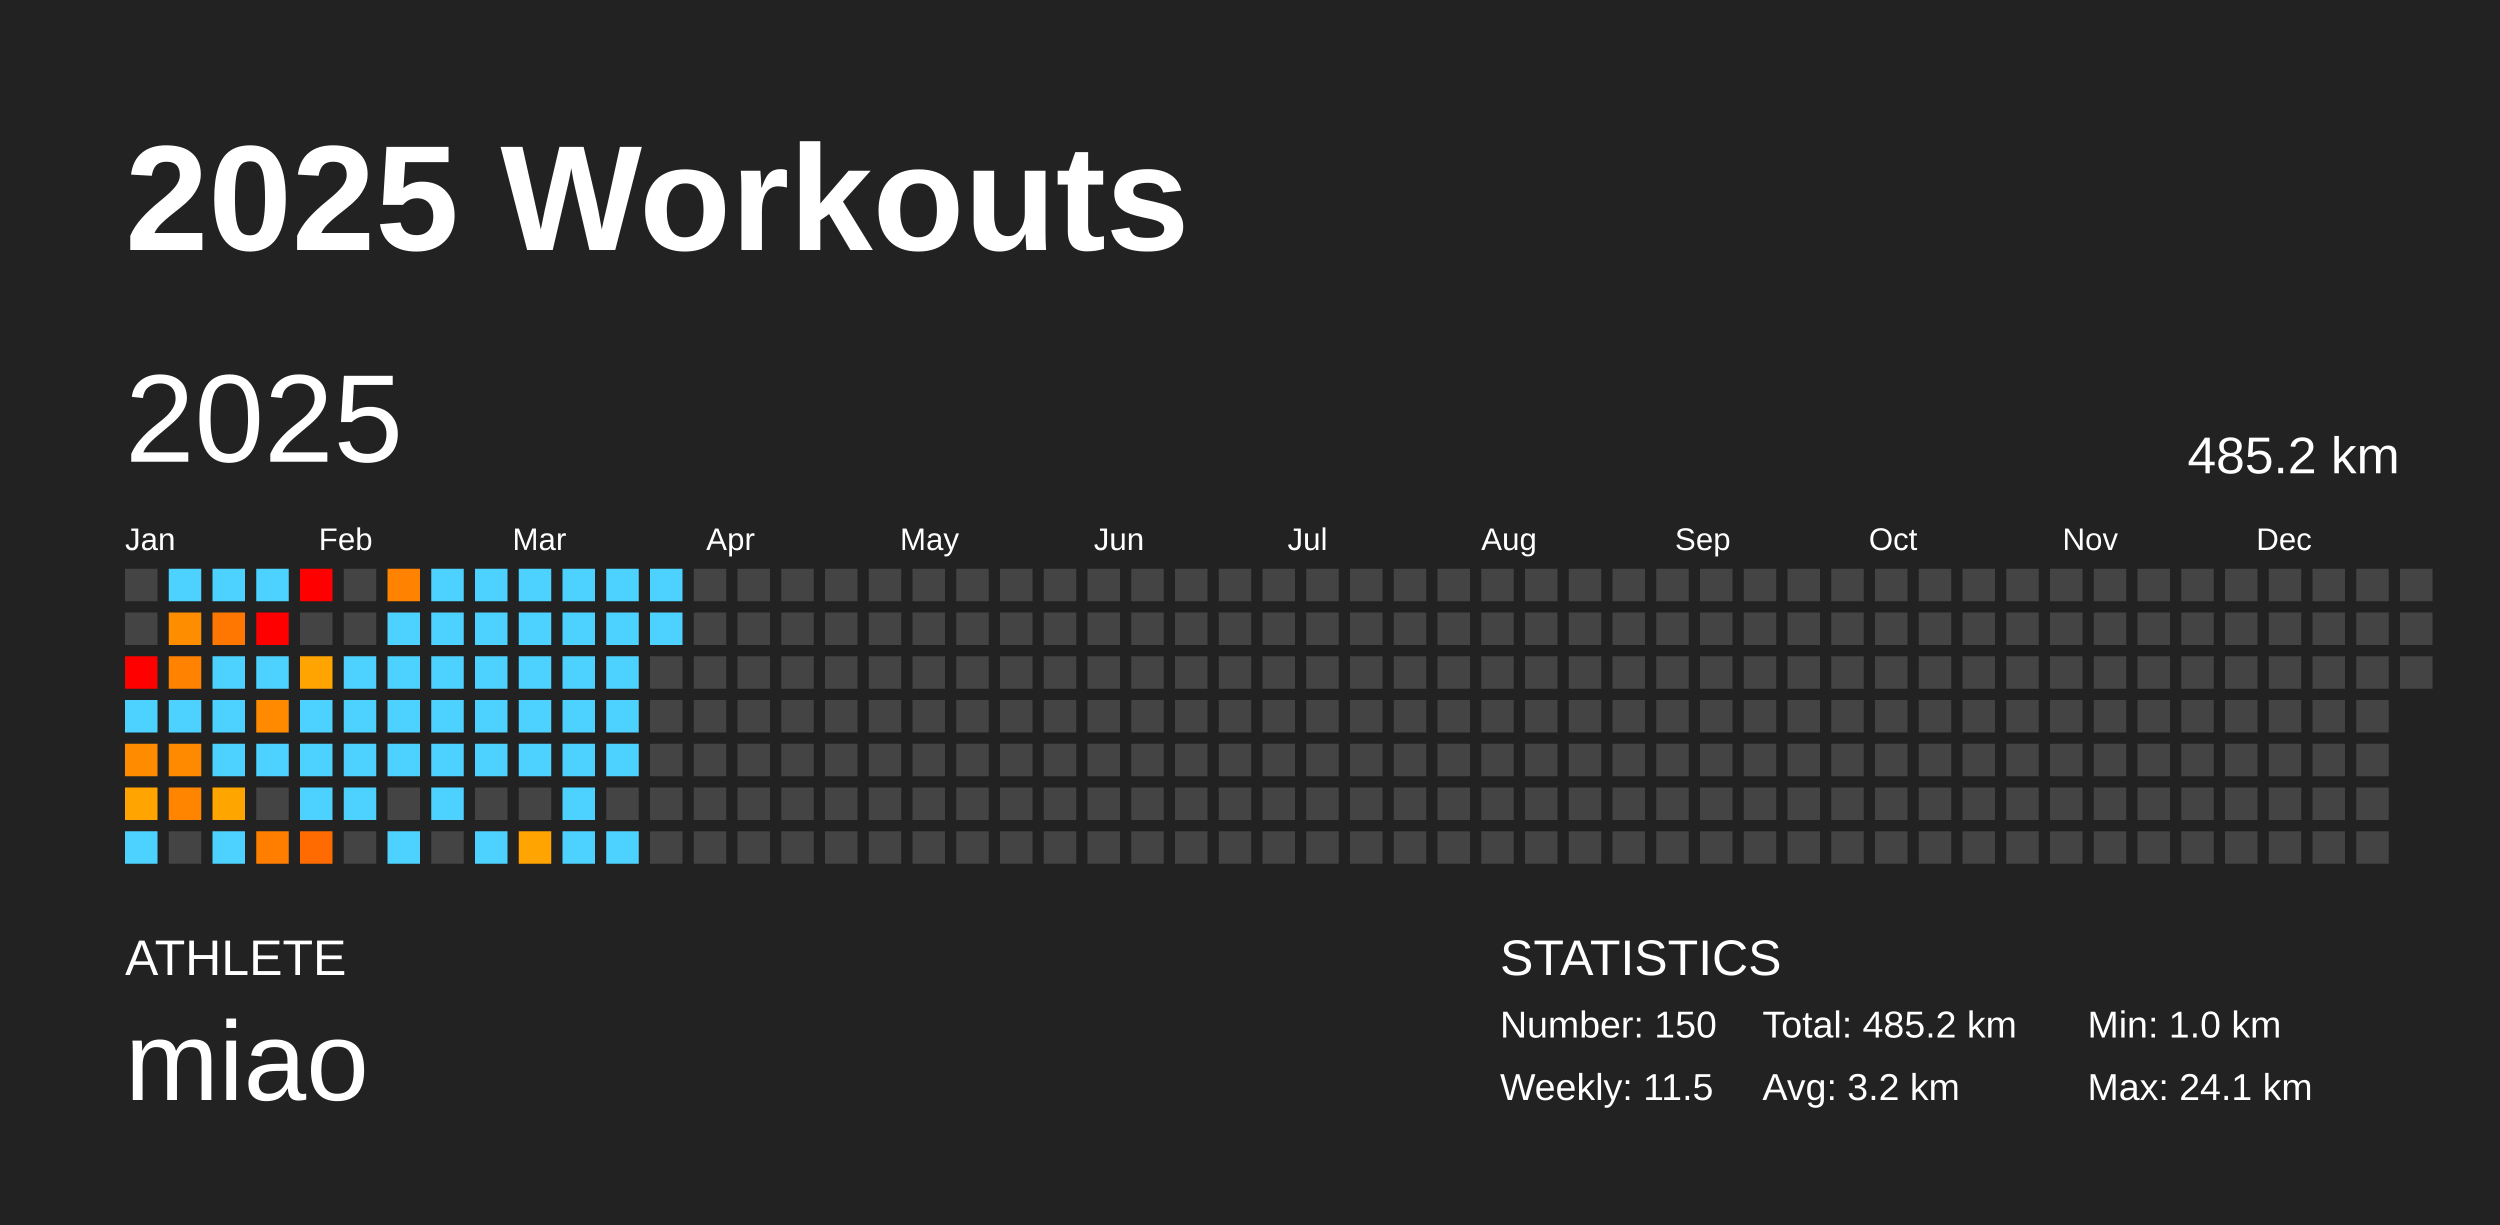
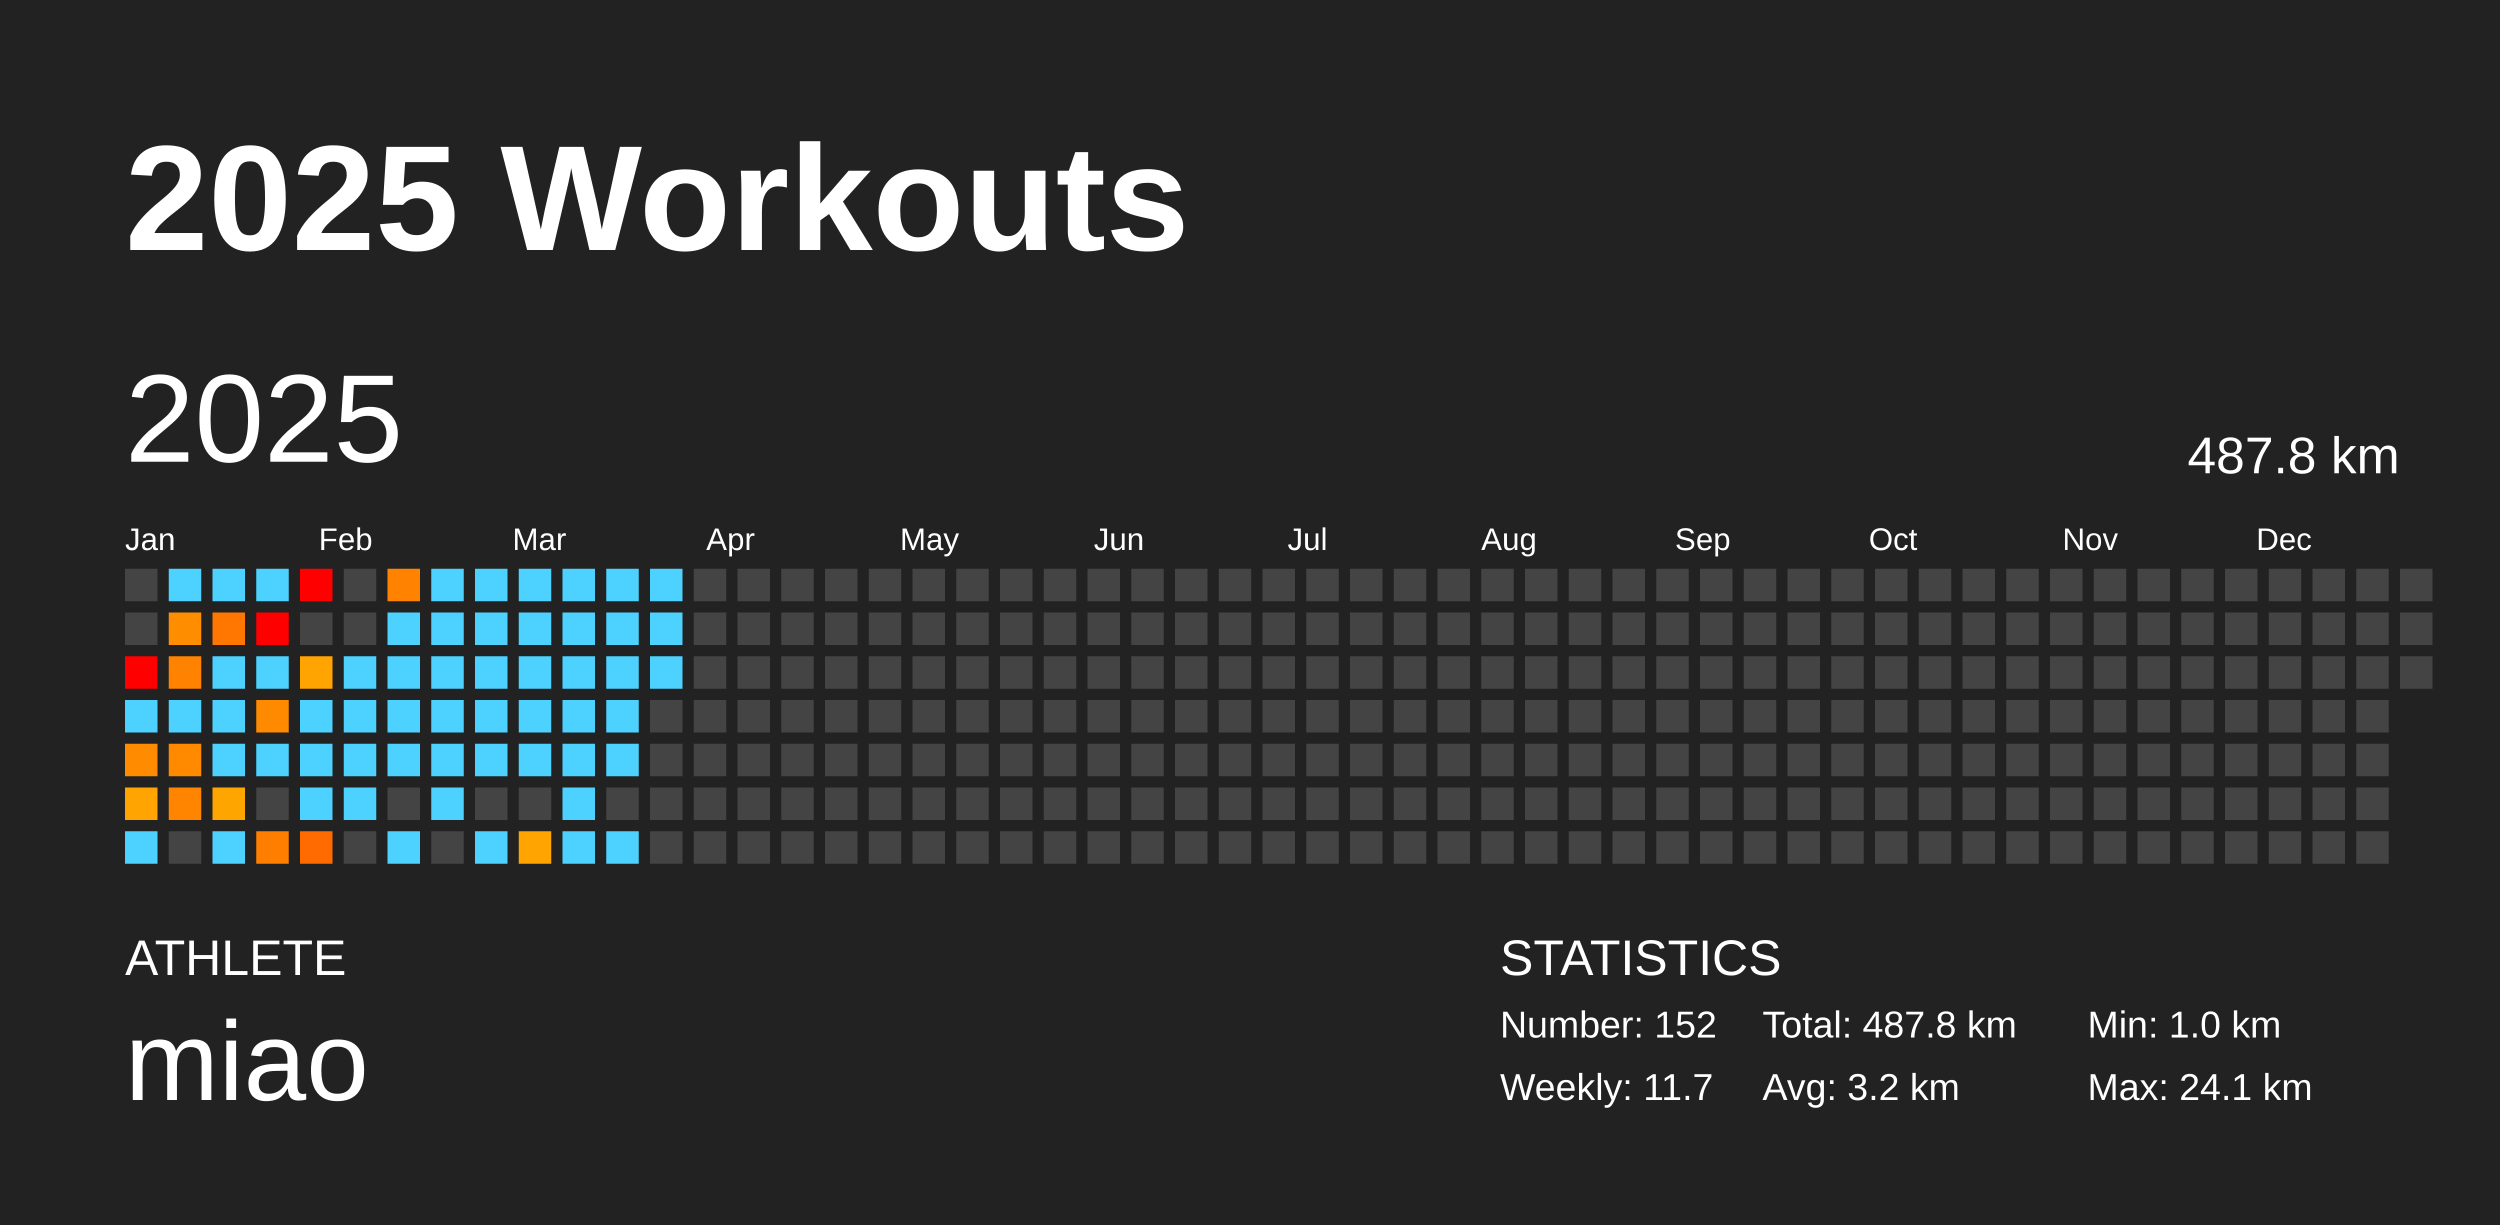
<svg xmlns="http://www.w3.org/2000/svg" baseProfile="full" height="98mm" version="1.1" viewBox="0,0,200,98" width="200mm">
  <defs />
  <rect fill="#222222" height="98" width="200" x="0" y="0" />
  <text fill="#FFFFFF" style="font-size:12px; font-family:Arial; font-weight:bold;" x="10" y="20">2025 Workouts</text>
  <text fill="#FFFFFF" style="font-size:4px; font-family:Arial" x="10" y="78">ATHLETE</text>
  <text fill="#FFFFFF" style="font-size:9px; font-family:Arial" x="10" y="88">miao</text>
  <text fill="#FFFFFF" style="font-size:4px; font-family:Arial" x="120" y="78">STATISTICS</text>
-   <text fill="#FFFFFF" style="font-size:3px; font-family:Arial" x="120" y="83">Number: 150</text>
-   <text fill="#FFFFFF" style="font-size:3px; font-family:Arial" x="120" y="88">Weekly: 11.5</text>
-   <text fill="#FFFFFF" style="font-size:3px; font-family:Arial" x="141" y="83">Total: 485.2 km</text>
+   <text fill="#FFFFFF" style="font-size:3px; font-family:Arial" x="120" y="83">Number: 152</text>
+   <text fill="#FFFFFF" style="font-size:3px; font-family:Arial" x="120" y="88">Weekly: 11.7</text>
+   <text fill="#FFFFFF" style="font-size:3px; font-family:Arial" x="141" y="83">Total: 487.8 km</text>
  <text fill="#FFFFFF" style="font-size:3px; font-family:Arial" x="141" y="88">Avg: 3.2 km</text>
  <text fill="#FFFFFF" style="font-size:3px; font-family:Arial" x="167" y="83">Min: 1.0 km</text>
  <text fill="#FFFFFF" style="font-size:3px; font-family:Arial" x="167" y="88">Max: 24.1 km</text>
  <text dominant-baseline="hanging" fill="#FFFFFF" style="font-size:10.0px; font-family:Arial;" x="10" y="30">2025</text>
-   <text dominant-baseline="hanging" fill="#FFFFFF" style="font-size:4.125px; font-family:Arial;" x="175" y="35">485.2 km</text>
+   <text dominant-baseline="hanging" fill="#FFFFFF" style="font-size:4.125px; font-family:Arial;" x="175" y="35">487.8 km</text>
  <text fill="#FFFFFF" style="font-size:2.5px; font-family:Arial" x="10.0" y="44">Jan</text>
  <text fill="#FFFFFF" style="font-size:2.5px; font-family:Arial" x="25.5" y="44">Feb</text>
  <text fill="#FFFFFF" style="font-size:2.5px; font-family:Arial" x="41.0" y="44">Mar</text>
  <text fill="#FFFFFF" style="font-size:2.5px; font-family:Arial" x="56.5" y="44">Apr</text>
  <text fill="#FFFFFF" style="font-size:2.5px; font-family:Arial" x="72.0" y="44">May</text>
  <text fill="#FFFFFF" style="font-size:2.5px; font-family:Arial" x="87.5" y="44">Jun</text>
  <text fill="#FFFFFF" style="font-size:2.5px; font-family:Arial" x="103.0" y="44">Jul</text>
  <text fill="#FFFFFF" style="font-size:2.5px; font-family:Arial" x="118.5" y="44">Aug</text>
  <text fill="#FFFFFF" style="font-size:2.5px; font-family:Arial" x="134.0" y="44">Sep</text>
  <text fill="#FFFFFF" style="font-size:2.5px; font-family:Arial" x="149.5" y="44">Oct</text>
  <text fill="#FFFFFF" style="font-size:2.5px; font-family:Arial" x="165.0" y="44">Nov</text>
  <text fill="#FFFFFF" style="font-size:2.5px; font-family:Arial" x="180.5" y="44">Dec</text>
  <rect fill="#444444" height="2.6" width="2.6" x="10.0" y="45.5" />
  <rect fill="#444444" height="2.6" width="2.6" x="10.0" y="49.0" />
  <rect fill="red" height="2.6" width="2.6" x="10.0" y="52.5" />
  <rect fill="#4dd2ff" height="2.6" width="2.6" x="10.0" y="56.0" />
  <rect fill="#ff8c00" height="2.6" width="2.6" x="10.0" y="59.5" />
  <rect fill="#ffa400" height="2.6" width="2.6" x="10.0" y="63.0" />
  <rect fill="#4dd2ff" height="2.6" width="2.6" x="10.0" y="66.5" />
  <rect fill="#4dd2ff" height="2.6" width="2.6" x="13.5" y="45.5" />
  <rect fill="#ff8d00" height="2.6" width="2.6" x="13.5" y="49.0" />
  <rect fill="#ff8200" height="2.6" width="2.6" x="13.5" y="52.5" />
  <rect fill="#4dd2ff" height="2.6" width="2.6" x="13.5" y="56.0" />
  <rect fill="#ff8a00" height="2.6" width="2.6" x="13.5" y="59.5" />
  <rect fill="#ff8400" height="2.6" width="2.6" x="13.5" y="63.0" />
  <rect fill="#444444" height="2.6" width="2.6" x="13.5" y="66.5" />
  <rect fill="#4dd2ff" height="2.6" width="2.6" x="17.0" y="45.5" />
  <rect fill="#ff7600" height="2.6" width="2.6" x="17.0" y="49.0" />
  <rect fill="#4dd2ff" height="2.6" width="2.6" x="17.0" y="52.5" />
  <rect fill="#4dd2ff" height="2.6" width="2.6" x="17.0" y="56.0" />
  <rect fill="#4dd2ff" height="2.6" width="2.6" x="17.0" y="59.5" />
  <rect fill="#ffa500" height="2.6" width="2.6" x="17.0" y="63.0" />
  <rect fill="#4dd2ff" height="2.6" width="2.6" x="17.0" y="66.5" />
  <rect fill="#4dd2ff" height="2.6" width="2.6" x="20.5" y="45.5" />
  <rect fill="red" height="2.6" width="2.6" x="20.5" y="49.0" />
  <rect fill="#4dd2ff" height="2.6" width="2.6" x="20.5" y="52.5" />
  <rect fill="#ff8a00" height="2.6" width="2.6" x="20.5" y="56.0" />
  <rect fill="#4dd2ff" height="2.6" width="2.6" x="20.5" y="59.5" />
  <rect fill="#444444" height="2.6" width="2.6" x="20.5" y="63.0" />
  <rect fill="#ff7e00" height="2.6" width="2.6" x="20.5" y="66.5" />
  <rect fill="red" height="2.6" width="2.6" x="24.0" y="45.5" />
  <rect fill="#444444" height="2.6" width="2.6" x="24.0" y="49.0" />
  <rect fill="#ffa400" height="2.6" width="2.6" x="24.0" y="52.5" />
  <rect fill="#4dd2ff" height="2.6" width="2.6" x="24.0" y="56.0" />
  <rect fill="#4dd2ff" height="2.6" width="2.6" x="24.0" y="59.5" />
  <rect fill="#4dd2ff" height="2.6" width="2.6" x="24.0" y="63.0" />
  <rect fill="#ff6b00" height="2.6" width="2.6" x="24.0" y="66.5" />
  <rect fill="#444444" height="2.6" width="2.6" x="27.5" y="45.5" />
  <rect fill="#444444" height="2.6" width="2.6" x="27.5" y="49.0" />
  <rect fill="#4dd2ff" height="2.6" width="2.6" x="27.5" y="52.5" />
  <rect fill="#4dd2ff" height="2.6" width="2.6" x="27.5" y="56.0" />
  <rect fill="#4dd2ff" height="2.6" width="2.6" x="27.5" y="59.5" />
  <rect fill="#4dd2ff" height="2.6" width="2.6" x="27.5" y="63.0" />
  <rect fill="#444444" height="2.6" width="2.6" x="27.5" y="66.5" />
  <rect fill="#ff8300" height="2.6" width="2.6" x="31.0" y="45.5" />
  <rect fill="#4dd2ff" height="2.6" width="2.6" x="31.0" y="49.0" />
  <rect fill="#4dd2ff" height="2.6" width="2.6" x="31.0" y="52.5" />
  <rect fill="#4dd2ff" height="2.6" width="2.6" x="31.0" y="56.0" />
  <rect fill="#4dd2ff" height="2.6" width="2.6" x="31.0" y="59.5" />
  <rect fill="#444444" height="2.6" width="2.6" x="31.0" y="63.0" />
  <rect fill="#4dd2ff" height="2.6" width="2.6" x="31.0" y="66.5" />
  <rect fill="#4dd2ff" height="2.6" width="2.6" x="34.5" y="45.5" />
  <rect fill="#4dd2ff" height="2.6" width="2.6" x="34.5" y="49.0" />
  <rect fill="#4dd2ff" height="2.6" width="2.6" x="34.5" y="52.5" />
  <rect fill="#4dd2ff" height="2.6" width="2.6" x="34.5" y="56.0" />
  <rect fill="#4dd2ff" height="2.6" width="2.6" x="34.5" y="59.5" />
  <rect fill="#4dd2ff" height="2.6" width="2.6" x="34.5" y="63.0" />
  <rect fill="#444444" height="2.6" width="2.6" x="34.5" y="66.5" />
  <rect fill="#4dd2ff" height="2.6" width="2.6" x="38.0" y="45.5" />
  <rect fill="#4dd2ff" height="2.6" width="2.6" x="38.0" y="49.0" />
  <rect fill="#4dd2ff" height="2.6" width="2.6" x="38.0" y="52.5" />
  <rect fill="#4dd2ff" height="2.6" width="2.6" x="38.0" y="56.0" />
  <rect fill="#4dd2ff" height="2.6" width="2.6" x="38.0" y="59.5" />
  <rect fill="#444444" height="2.6" width="2.6" x="38.0" y="63.0" />
  <rect fill="#4dd2ff" height="2.6" width="2.6" x="38.0" y="66.5" />
  <rect fill="#4dd2ff" height="2.6" width="2.6" x="41.5" y="45.5" />
  <rect fill="#4dd2ff" height="2.6" width="2.6" x="41.5" y="49.0" />
  <rect fill="#4dd2ff" height="2.6" width="2.6" x="41.5" y="52.5" />
  <rect fill="#4dd2ff" height="2.6" width="2.6" x="41.5" y="56.0" />
  <rect fill="#4dd2ff" height="2.6" width="2.6" x="41.5" y="59.5" />
  <rect fill="#444444" height="2.6" width="2.6" x="41.5" y="63.0" />
  <rect fill="#ffa400" height="2.6" width="2.6" x="41.5" y="66.5" />
  <rect fill="#4dd2ff" height="2.6" width="2.6" x="45.0" y="45.5" />
  <rect fill="#4dd2ff" height="2.6" width="2.6" x="45.0" y="49.0" />
  <rect fill="#4dd2ff" height="2.6" width="2.6" x="45.0" y="52.5" />
  <rect fill="#4dd2ff" height="2.6" width="2.6" x="45.0" y="56.0" />
  <rect fill="#4dd2ff" height="2.6" width="2.6" x="45.0" y="59.5" />
  <rect fill="#4dd2ff" height="2.6" width="2.6" x="45.0" y="63.0" />
  <rect fill="#4dd2ff" height="2.6" width="2.6" x="45.0" y="66.5" />
  <rect fill="#4dd2ff" height="2.6" width="2.6" x="48.5" y="45.5" />
  <rect fill="#4dd2ff" height="2.6" width="2.6" x="48.5" y="49.0" />
  <rect fill="#4dd2ff" height="2.6" width="2.6" x="48.5" y="52.5" />
  <rect fill="#4dd2ff" height="2.6" width="2.6" x="48.5" y="56.0" />
  <rect fill="#4dd2ff" height="2.6" width="2.6" x="48.5" y="59.5" />
  <rect fill="#444444" height="2.6" width="2.6" x="48.5" y="63.0" />
  <rect fill="#4dd2ff" height="2.6" width="2.6" x="48.5" y="66.5" />
  <rect fill="#4dd2ff" height="2.6" width="2.6" x="52.0" y="45.5" />
  <rect fill="#4dd2ff" height="2.6" width="2.6" x="52.0" y="49.0" />
-   <rect fill="#444444" height="2.6" width="2.6" x="52.0" y="52.5" />
+   <rect fill="#4dd2ff" height="2.6" width="2.6" x="52.0" y="52.5" />
  <rect fill="#444444" height="2.6" width="2.6" x="52.0" y="56.0" />
  <rect fill="#444444" height="2.6" width="2.6" x="52.0" y="59.5" />
  <rect fill="#444444" height="2.6" width="2.6" x="52.0" y="63.0" />
  <rect fill="#444444" height="2.6" width="2.6" x="52.0" y="66.5" />
  <rect fill="#444444" height="2.6" width="2.6" x="55.5" y="45.5" />
  <rect fill="#444444" height="2.6" width="2.6" x="55.5" y="49.0" />
  <rect fill="#444444" height="2.6" width="2.6" x="55.5" y="52.5" />
  <rect fill="#444444" height="2.6" width="2.6" x="55.5" y="56.0" />
  <rect fill="#444444" height="2.6" width="2.6" x="55.5" y="59.5" />
  <rect fill="#444444" height="2.6" width="2.6" x="55.5" y="63.0" />
  <rect fill="#444444" height="2.6" width="2.6" x="55.5" y="66.5" />
  <rect fill="#444444" height="2.6" width="2.6" x="59.0" y="45.5" />
  <rect fill="#444444" height="2.6" width="2.6" x="59.0" y="49.0" />
  <rect fill="#444444" height="2.6" width="2.6" x="59.0" y="52.5" />
  <rect fill="#444444" height="2.6" width="2.6" x="59.0" y="56.0" />
  <rect fill="#444444" height="2.6" width="2.6" x="59.0" y="59.5" />
  <rect fill="#444444" height="2.6" width="2.6" x="59.0" y="63.0" />
  <rect fill="#444444" height="2.6" width="2.6" x="59.0" y="66.5" />
  <rect fill="#444444" height="2.6" width="2.6" x="62.5" y="45.5" />
  <rect fill="#444444" height="2.6" width="2.6" x="62.5" y="49.0" />
  <rect fill="#444444" height="2.6" width="2.6" x="62.5" y="52.5" />
  <rect fill="#444444" height="2.6" width="2.6" x="62.5" y="56.0" />
  <rect fill="#444444" height="2.6" width="2.6" x="62.5" y="59.5" />
  <rect fill="#444444" height="2.6" width="2.6" x="62.5" y="63.0" />
  <rect fill="#444444" height="2.6" width="2.6" x="62.5" y="66.5" />
  <rect fill="#444444" height="2.6" width="2.6" x="66.0" y="45.5" />
  <rect fill="#444444" height="2.6" width="2.6" x="66.0" y="49.0" />
  <rect fill="#444444" height="2.6" width="2.6" x="66.0" y="52.5" />
  <rect fill="#444444" height="2.6" width="2.6" x="66.0" y="56.0" />
  <rect fill="#444444" height="2.6" width="2.6" x="66.0" y="59.5" />
  <rect fill="#444444" height="2.6" width="2.6" x="66.0" y="63.0" />
  <rect fill="#444444" height="2.6" width="2.6" x="66.0" y="66.5" />
  <rect fill="#444444" height="2.6" width="2.6" x="69.5" y="45.5" />
  <rect fill="#444444" height="2.6" width="2.6" x="69.5" y="49.0" />
  <rect fill="#444444" height="2.6" width="2.6" x="69.5" y="52.5" />
  <rect fill="#444444" height="2.6" width="2.6" x="69.5" y="56.0" />
  <rect fill="#444444" height="2.6" width="2.6" x="69.5" y="59.5" />
  <rect fill="#444444" height="2.6" width="2.6" x="69.5" y="63.0" />
  <rect fill="#444444" height="2.6" width="2.6" x="69.5" y="66.5" />
  <rect fill="#444444" height="2.6" width="2.6" x="73.0" y="45.5" />
  <rect fill="#444444" height="2.6" width="2.6" x="73.0" y="49.0" />
  <rect fill="#444444" height="2.6" width="2.6" x="73.0" y="52.5" />
  <rect fill="#444444" height="2.6" width="2.6" x="73.0" y="56.0" />
  <rect fill="#444444" height="2.6" width="2.6" x="73.0" y="59.5" />
  <rect fill="#444444" height="2.6" width="2.6" x="73.0" y="63.0" />
  <rect fill="#444444" height="2.6" width="2.6" x="73.0" y="66.5" />
  <rect fill="#444444" height="2.6" width="2.6" x="76.5" y="45.5" />
  <rect fill="#444444" height="2.6" width="2.6" x="76.5" y="49.0" />
  <rect fill="#444444" height="2.6" width="2.6" x="76.5" y="52.5" />
  <rect fill="#444444" height="2.6" width="2.6" x="76.5" y="56.0" />
  <rect fill="#444444" height="2.6" width="2.6" x="76.5" y="59.5" />
  <rect fill="#444444" height="2.6" width="2.6" x="76.5" y="63.0" />
  <rect fill="#444444" height="2.6" width="2.6" x="76.5" y="66.5" />
  <rect fill="#444444" height="2.6" width="2.6" x="80.0" y="45.5" />
  <rect fill="#444444" height="2.6" width="2.6" x="80.0" y="49.0" />
  <rect fill="#444444" height="2.6" width="2.6" x="80.0" y="52.5" />
  <rect fill="#444444" height="2.6" width="2.6" x="80.0" y="56.0" />
  <rect fill="#444444" height="2.6" width="2.6" x="80.0" y="59.5" />
  <rect fill="#444444" height="2.6" width="2.6" x="80.0" y="63.0" />
  <rect fill="#444444" height="2.6" width="2.6" x="80.0" y="66.5" />
  <rect fill="#444444" height="2.6" width="2.6" x="83.5" y="45.5" />
  <rect fill="#444444" height="2.6" width="2.6" x="83.5" y="49.0" />
  <rect fill="#444444" height="2.6" width="2.6" x="83.5" y="52.5" />
  <rect fill="#444444" height="2.6" width="2.6" x="83.5" y="56.0" />
  <rect fill="#444444" height="2.6" width="2.6" x="83.5" y="59.5" />
  <rect fill="#444444" height="2.6" width="2.6" x="83.5" y="63.0" />
  <rect fill="#444444" height="2.6" width="2.6" x="83.5" y="66.5" />
  <rect fill="#444444" height="2.6" width="2.6" x="87.0" y="45.5" />
  <rect fill="#444444" height="2.6" width="2.6" x="87.0" y="49.0" />
  <rect fill="#444444" height="2.6" width="2.6" x="87.0" y="52.5" />
  <rect fill="#444444" height="2.6" width="2.6" x="87.0" y="56.0" />
  <rect fill="#444444" height="2.6" width="2.6" x="87.0" y="59.5" />
  <rect fill="#444444" height="2.6" width="2.6" x="87.0" y="63.0" />
  <rect fill="#444444" height="2.6" width="2.6" x="87.0" y="66.5" />
  <rect fill="#444444" height="2.6" width="2.6" x="90.5" y="45.5" />
  <rect fill="#444444" height="2.6" width="2.6" x="90.5" y="49.0" />
  <rect fill="#444444" height="2.6" width="2.6" x="90.5" y="52.5" />
  <rect fill="#444444" height="2.6" width="2.6" x="90.5" y="56.0" />
  <rect fill="#444444" height="2.6" width="2.6" x="90.5" y="59.5" />
  <rect fill="#444444" height="2.6" width="2.6" x="90.5" y="63.0" />
  <rect fill="#444444" height="2.6" width="2.6" x="90.5" y="66.5" />
  <rect fill="#444444" height="2.6" width="2.6" x="94.0" y="45.5" />
  <rect fill="#444444" height="2.6" width="2.6" x="94.0" y="49.0" />
  <rect fill="#444444" height="2.6" width="2.6" x="94.0" y="52.5" />
  <rect fill="#444444" height="2.6" width="2.6" x="94.0" y="56.0" />
  <rect fill="#444444" height="2.6" width="2.6" x="94.0" y="59.5" />
  <rect fill="#444444" height="2.6" width="2.6" x="94.0" y="63.0" />
  <rect fill="#444444" height="2.6" width="2.6" x="94.0" y="66.5" />
  <rect fill="#444444" height="2.6" width="2.6" x="97.5" y="45.5" />
  <rect fill="#444444" height="2.6" width="2.6" x="97.5" y="49.0" />
  <rect fill="#444444" height="2.6" width="2.6" x="97.5" y="52.5" />
  <rect fill="#444444" height="2.6" width="2.6" x="97.5" y="56.0" />
  <rect fill="#444444" height="2.6" width="2.6" x="97.5" y="59.5" />
  <rect fill="#444444" height="2.6" width="2.6" x="97.5" y="63.0" />
  <rect fill="#444444" height="2.6" width="2.6" x="97.5" y="66.5" />
  <rect fill="#444444" height="2.6" width="2.6" x="101.0" y="45.5" />
  <rect fill="#444444" height="2.6" width="2.6" x="101.0" y="49.0" />
  <rect fill="#444444" height="2.6" width="2.6" x="101.0" y="52.5" />
  <rect fill="#444444" height="2.6" width="2.6" x="101.0" y="56.0" />
  <rect fill="#444444" height="2.6" width="2.6" x="101.0" y="59.5" />
  <rect fill="#444444" height="2.6" width="2.6" x="101.0" y="63.0" />
  <rect fill="#444444" height="2.6" width="2.6" x="101.0" y="66.5" />
  <rect fill="#444444" height="2.6" width="2.6" x="104.5" y="45.5" />
  <rect fill="#444444" height="2.6" width="2.6" x="104.5" y="49.0" />
  <rect fill="#444444" height="2.6" width="2.6" x="104.5" y="52.5" />
  <rect fill="#444444" height="2.6" width="2.6" x="104.5" y="56.0" />
  <rect fill="#444444" height="2.6" width="2.6" x="104.5" y="59.5" />
  <rect fill="#444444" height="2.6" width="2.6" x="104.5" y="63.0" />
  <rect fill="#444444" height="2.6" width="2.6" x="104.5" y="66.5" />
  <rect fill="#444444" height="2.6" width="2.6" x="108.0" y="45.5" />
  <rect fill="#444444" height="2.6" width="2.6" x="108.0" y="49.0" />
  <rect fill="#444444" height="2.6" width="2.6" x="108.0" y="52.5" />
  <rect fill="#444444" height="2.6" width="2.6" x="108.0" y="56.0" />
  <rect fill="#444444" height="2.6" width="2.6" x="108.0" y="59.5" />
  <rect fill="#444444" height="2.6" width="2.6" x="108.0" y="63.0" />
  <rect fill="#444444" height="2.6" width="2.6" x="108.0" y="66.5" />
  <rect fill="#444444" height="2.6" width="2.6" x="111.5" y="45.5" />
  <rect fill="#444444" height="2.6" width="2.6" x="111.5" y="49.0" />
  <rect fill="#444444" height="2.6" width="2.6" x="111.5" y="52.5" />
  <rect fill="#444444" height="2.6" width="2.6" x="111.5" y="56.0" />
  <rect fill="#444444" height="2.6" width="2.6" x="111.5" y="59.5" />
  <rect fill="#444444" height="2.6" width="2.6" x="111.5" y="63.0" />
  <rect fill="#444444" height="2.6" width="2.6" x="111.5" y="66.5" />
  <rect fill="#444444" height="2.6" width="2.6" x="115.0" y="45.5" />
  <rect fill="#444444" height="2.6" width="2.6" x="115.0" y="49.0" />
  <rect fill="#444444" height="2.6" width="2.6" x="115.0" y="52.5" />
  <rect fill="#444444" height="2.6" width="2.6" x="115.0" y="56.0" />
  <rect fill="#444444" height="2.6" width="2.6" x="115.0" y="59.5" />
  <rect fill="#444444" height="2.6" width="2.6" x="115.0" y="63.0" />
  <rect fill="#444444" height="2.6" width="2.6" x="115.0" y="66.5" />
  <rect fill="#444444" height="2.6" width="2.6" x="118.5" y="45.5" />
  <rect fill="#444444" height="2.6" width="2.6" x="118.5" y="49.0" />
  <rect fill="#444444" height="2.6" width="2.6" x="118.5" y="52.5" />
  <rect fill="#444444" height="2.6" width="2.6" x="118.5" y="56.0" />
  <rect fill="#444444" height="2.6" width="2.6" x="118.5" y="59.5" />
  <rect fill="#444444" height="2.6" width="2.6" x="118.5" y="63.0" />
  <rect fill="#444444" height="2.6" width="2.6" x="118.5" y="66.5" />
  <rect fill="#444444" height="2.6" width="2.6" x="122.0" y="45.5" />
  <rect fill="#444444" height="2.6" width="2.6" x="122.0" y="49.0" />
  <rect fill="#444444" height="2.6" width="2.6" x="122.0" y="52.5" />
  <rect fill="#444444" height="2.6" width="2.6" x="122.0" y="56.0" />
  <rect fill="#444444" height="2.6" width="2.6" x="122.0" y="59.5" />
  <rect fill="#444444" height="2.6" width="2.6" x="122.0" y="63.0" />
  <rect fill="#444444" height="2.6" width="2.6" x="122.0" y="66.5" />
  <rect fill="#444444" height="2.6" width="2.6" x="125.5" y="45.5" />
  <rect fill="#444444" height="2.6" width="2.6" x="125.5" y="49.0" />
  <rect fill="#444444" height="2.6" width="2.6" x="125.5" y="52.5" />
  <rect fill="#444444" height="2.6" width="2.6" x="125.5" y="56.0" />
  <rect fill="#444444" height="2.6" width="2.6" x="125.5" y="59.5" />
  <rect fill="#444444" height="2.6" width="2.6" x="125.5" y="63.0" />
  <rect fill="#444444" height="2.6" width="2.6" x="125.5" y="66.5" />
  <rect fill="#444444" height="2.6" width="2.6" x="129.0" y="45.5" />
  <rect fill="#444444" height="2.6" width="2.6" x="129.0" y="49.0" />
  <rect fill="#444444" height="2.6" width="2.6" x="129.0" y="52.5" />
  <rect fill="#444444" height="2.6" width="2.6" x="129.0" y="56.0" />
  <rect fill="#444444" height="2.6" width="2.6" x="129.0" y="59.5" />
  <rect fill="#444444" height="2.6" width="2.6" x="129.0" y="63.0" />
  <rect fill="#444444" height="2.6" width="2.6" x="129.0" y="66.5" />
  <rect fill="#444444" height="2.6" width="2.6" x="132.5" y="45.5" />
  <rect fill="#444444" height="2.6" width="2.6" x="132.5" y="49.0" />
  <rect fill="#444444" height="2.6" width="2.6" x="132.5" y="52.5" />
  <rect fill="#444444" height="2.6" width="2.6" x="132.5" y="56.0" />
  <rect fill="#444444" height="2.6" width="2.6" x="132.5" y="59.5" />
  <rect fill="#444444" height="2.6" width="2.6" x="132.5" y="63.0" />
  <rect fill="#444444" height="2.6" width="2.6" x="132.5" y="66.5" />
  <rect fill="#444444" height="2.6" width="2.6" x="136.0" y="45.5" />
  <rect fill="#444444" height="2.6" width="2.6" x="136.0" y="49.0" />
  <rect fill="#444444" height="2.6" width="2.6" x="136.0" y="52.5" />
  <rect fill="#444444" height="2.6" width="2.6" x="136.0" y="56.0" />
  <rect fill="#444444" height="2.6" width="2.6" x="136.0" y="59.5" />
  <rect fill="#444444" height="2.6" width="2.6" x="136.0" y="63.0" />
  <rect fill="#444444" height="2.6" width="2.6" x="136.0" y="66.5" />
  <rect fill="#444444" height="2.6" width="2.6" x="139.5" y="45.5" />
  <rect fill="#444444" height="2.6" width="2.6" x="139.5" y="49.0" />
  <rect fill="#444444" height="2.6" width="2.6" x="139.5" y="52.5" />
  <rect fill="#444444" height="2.6" width="2.6" x="139.5" y="56.0" />
  <rect fill="#444444" height="2.6" width="2.6" x="139.5" y="59.5" />
  <rect fill="#444444" height="2.6" width="2.6" x="139.5" y="63.0" />
  <rect fill="#444444" height="2.6" width="2.6" x="139.5" y="66.5" />
  <rect fill="#444444" height="2.6" width="2.6" x="143.0" y="45.5" />
  <rect fill="#444444" height="2.6" width="2.6" x="143.0" y="49.0" />
  <rect fill="#444444" height="2.6" width="2.6" x="143.0" y="52.5" />
  <rect fill="#444444" height="2.6" width="2.6" x="143.0" y="56.0" />
  <rect fill="#444444" height="2.6" width="2.6" x="143.0" y="59.5" />
  <rect fill="#444444" height="2.6" width="2.6" x="143.0" y="63.0" />
  <rect fill="#444444" height="2.6" width="2.6" x="143.0" y="66.5" />
  <rect fill="#444444" height="2.6" width="2.6" x="146.5" y="45.5" />
  <rect fill="#444444" height="2.6" width="2.6" x="146.5" y="49.0" />
  <rect fill="#444444" height="2.6" width="2.6" x="146.5" y="52.5" />
  <rect fill="#444444" height="2.6" width="2.6" x="146.5" y="56.0" />
  <rect fill="#444444" height="2.6" width="2.6" x="146.5" y="59.5" />
  <rect fill="#444444" height="2.6" width="2.6" x="146.5" y="63.0" />
  <rect fill="#444444" height="2.6" width="2.6" x="146.5" y="66.5" />
  <rect fill="#444444" height="2.6" width="2.6" x="150.0" y="45.5" />
  <rect fill="#444444" height="2.6" width="2.6" x="150.0" y="49.0" />
  <rect fill="#444444" height="2.6" width="2.6" x="150.0" y="52.5" />
  <rect fill="#444444" height="2.6" width="2.6" x="150.0" y="56.0" />
  <rect fill="#444444" height="2.6" width="2.6" x="150.0" y="59.5" />
  <rect fill="#444444" height="2.6" width="2.6" x="150.0" y="63.0" />
  <rect fill="#444444" height="2.6" width="2.6" x="150.0" y="66.5" />
  <rect fill="#444444" height="2.6" width="2.6" x="153.5" y="45.5" />
  <rect fill="#444444" height="2.6" width="2.6" x="153.5" y="49.0" />
  <rect fill="#444444" height="2.6" width="2.6" x="153.5" y="52.5" />
  <rect fill="#444444" height="2.6" width="2.6" x="153.5" y="56.0" />
  <rect fill="#444444" height="2.6" width="2.6" x="153.5" y="59.5" />
  <rect fill="#444444" height="2.6" width="2.6" x="153.5" y="63.0" />
  <rect fill="#444444" height="2.6" width="2.6" x="153.5" y="66.5" />
  <rect fill="#444444" height="2.6" width="2.6" x="157.0" y="45.5" />
  <rect fill="#444444" height="2.6" width="2.6" x="157.0" y="49.0" />
  <rect fill="#444444" height="2.6" width="2.6" x="157.0" y="52.5" />
  <rect fill="#444444" height="2.6" width="2.6" x="157.0" y="56.0" />
  <rect fill="#444444" height="2.6" width="2.6" x="157.0" y="59.5" />
  <rect fill="#444444" height="2.6" width="2.6" x="157.0" y="63.0" />
  <rect fill="#444444" height="2.6" width="2.6" x="157.0" y="66.5" />
  <rect fill="#444444" height="2.6" width="2.6" x="160.5" y="45.5" />
  <rect fill="#444444" height="2.6" width="2.6" x="160.5" y="49.0" />
  <rect fill="#444444" height="2.6" width="2.6" x="160.5" y="52.5" />
  <rect fill="#444444" height="2.6" width="2.6" x="160.5" y="56.0" />
  <rect fill="#444444" height="2.6" width="2.6" x="160.5" y="59.5" />
  <rect fill="#444444" height="2.6" width="2.6" x="160.5" y="63.0" />
  <rect fill="#444444" height="2.6" width="2.6" x="160.5" y="66.5" />
  <rect fill="#444444" height="2.6" width="2.6" x="164.0" y="45.5" />
  <rect fill="#444444" height="2.6" width="2.6" x="164.0" y="49.0" />
  <rect fill="#444444" height="2.6" width="2.6" x="164.0" y="52.5" />
  <rect fill="#444444" height="2.6" width="2.6" x="164.0" y="56.0" />
  <rect fill="#444444" height="2.6" width="2.6" x="164.0" y="59.5" />
  <rect fill="#444444" height="2.6" width="2.6" x="164.0" y="63.0" />
  <rect fill="#444444" height="2.6" width="2.6" x="164.0" y="66.5" />
  <rect fill="#444444" height="2.6" width="2.6" x="167.5" y="45.5" />
  <rect fill="#444444" height="2.6" width="2.6" x="167.5" y="49.0" />
  <rect fill="#444444" height="2.6" width="2.6" x="167.5" y="52.5" />
  <rect fill="#444444" height="2.6" width="2.6" x="167.5" y="56.0" />
  <rect fill="#444444" height="2.6" width="2.6" x="167.5" y="59.5" />
  <rect fill="#444444" height="2.6" width="2.6" x="167.5" y="63.0" />
  <rect fill="#444444" height="2.6" width="2.6" x="167.5" y="66.5" />
  <rect fill="#444444" height="2.6" width="2.6" x="171.0" y="45.5" />
  <rect fill="#444444" height="2.6" width="2.6" x="171.0" y="49.0" />
  <rect fill="#444444" height="2.6" width="2.6" x="171.0" y="52.5" />
  <rect fill="#444444" height="2.6" width="2.6" x="171.0" y="56.0" />
  <rect fill="#444444" height="2.6" width="2.6" x="171.0" y="59.5" />
  <rect fill="#444444" height="2.6" width="2.6" x="171.0" y="63.0" />
  <rect fill="#444444" height="2.6" width="2.6" x="171.0" y="66.5" />
  <rect fill="#444444" height="2.6" width="2.6" x="174.5" y="45.5" />
  <rect fill="#444444" height="2.6" width="2.6" x="174.5" y="49.0" />
  <rect fill="#444444" height="2.6" width="2.6" x="174.5" y="52.5" />
  <rect fill="#444444" height="2.6" width="2.6" x="174.5" y="56.0" />
  <rect fill="#444444" height="2.6" width="2.6" x="174.5" y="59.5" />
  <rect fill="#444444" height="2.6" width="2.6" x="174.5" y="63.0" />
  <rect fill="#444444" height="2.6" width="2.6" x="174.5" y="66.5" />
  <rect fill="#444444" height="2.6" width="2.6" x="178.0" y="45.5" />
  <rect fill="#444444" height="2.6" width="2.6" x="178.0" y="49.0" />
  <rect fill="#444444" height="2.6" width="2.6" x="178.0" y="52.5" />
  <rect fill="#444444" height="2.6" width="2.6" x="178.0" y="56.0" />
  <rect fill="#444444" height="2.6" width="2.6" x="178.0" y="59.5" />
  <rect fill="#444444" height="2.6" width="2.6" x="178.0" y="63.0" />
  <rect fill="#444444" height="2.6" width="2.6" x="178.0" y="66.5" />
  <rect fill="#444444" height="2.6" width="2.6" x="181.5" y="45.5" />
  <rect fill="#444444" height="2.6" width="2.6" x="181.5" y="49.0" />
  <rect fill="#444444" height="2.6" width="2.6" x="181.5" y="52.5" />
  <rect fill="#444444" height="2.6" width="2.6" x="181.5" y="56.0" />
  <rect fill="#444444" height="2.6" width="2.6" x="181.5" y="59.5" />
  <rect fill="#444444" height="2.6" width="2.6" x="181.5" y="63.0" />
  <rect fill="#444444" height="2.6" width="2.6" x="181.5" y="66.5" />
  <rect fill="#444444" height="2.6" width="2.6" x="185.0" y="45.5" />
  <rect fill="#444444" height="2.6" width="2.6" x="185.0" y="49.0" />
  <rect fill="#444444" height="2.6" width="2.6" x="185.0" y="52.5" />
  <rect fill="#444444" height="2.6" width="2.6" x="185.0" y="56.0" />
  <rect fill="#444444" height="2.6" width="2.6" x="185.0" y="59.5" />
  <rect fill="#444444" height="2.6" width="2.6" x="185.0" y="63.0" />
  <rect fill="#444444" height="2.6" width="2.6" x="185.0" y="66.5" />
  <rect fill="#444444" height="2.6" width="2.6" x="188.5" y="45.5" />
  <rect fill="#444444" height="2.6" width="2.6" x="188.5" y="49.0" />
  <rect fill="#444444" height="2.6" width="2.6" x="188.5" y="52.5" />
  <rect fill="#444444" height="2.6" width="2.6" x="188.5" y="56.0" />
  <rect fill="#444444" height="2.6" width="2.6" x="188.5" y="59.5" />
  <rect fill="#444444" height="2.6" width="2.6" x="188.5" y="63.0" />
  <rect fill="#444444" height="2.6" width="2.6" x="188.5" y="66.5" />
  <rect fill="#444444" height="2.6" width="2.6" x="192.0" y="45.5" />
  <rect fill="#444444" height="2.6" width="2.6" x="192.0" y="49.0" />
  <rect fill="#444444" height="2.6" width="2.6" x="192.0" y="52.5" />
</svg>
